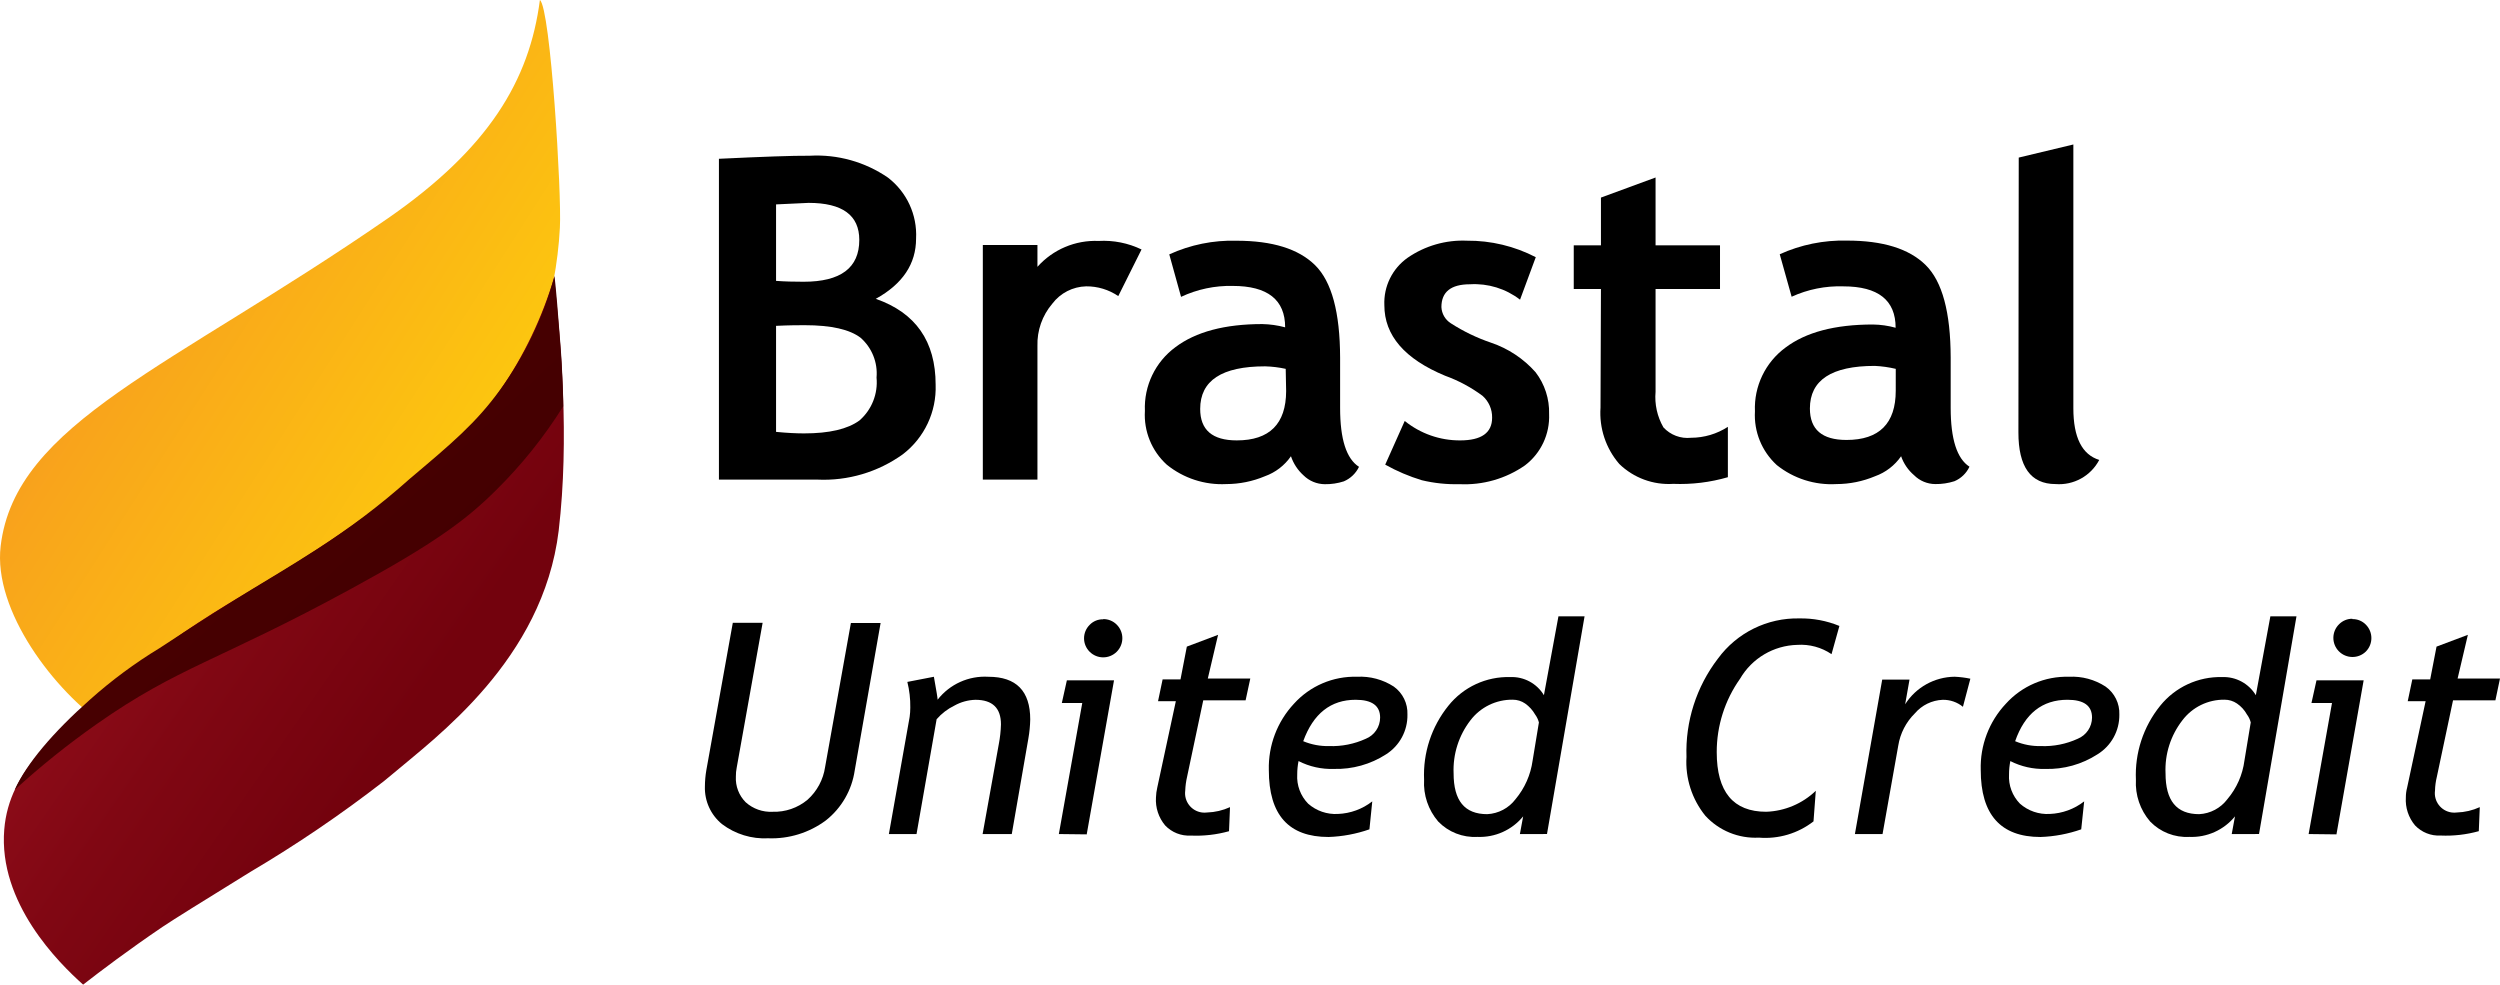
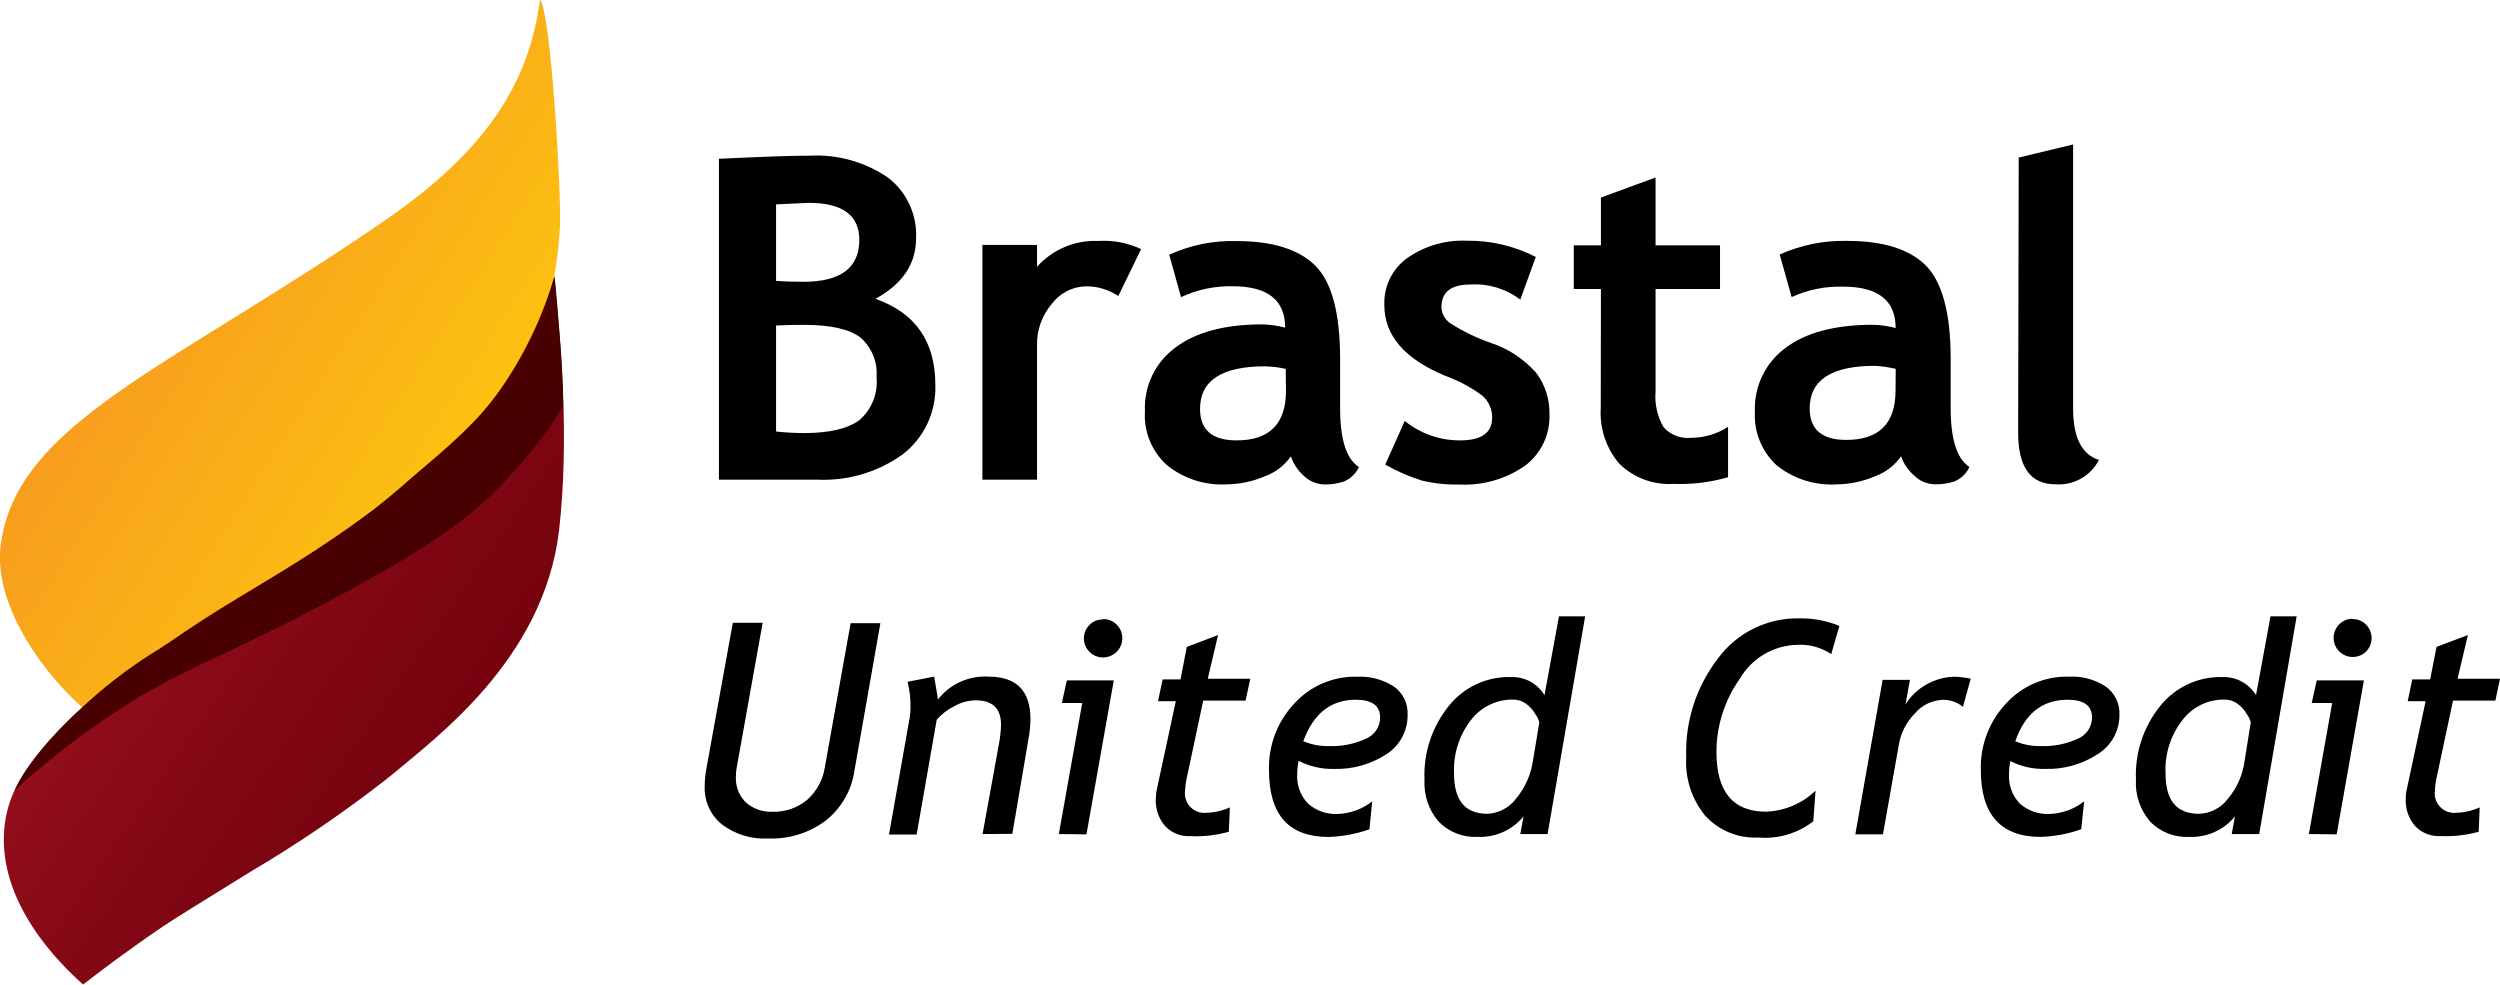
- <svg xmlns="http://www.w3.org/2000/svg" width="307.509" height="121.113" viewBox="0 0 307.509 121.113">
+ <svg xmlns="http://www.w3.org/2000/svg" id="Calque_1" data-name="Calque 1" width="307.51" height="121.11" viewBox="0 0 307.51 121.11">
  <defs>
-     <style>.a{fill:url(#a);}.b{fill:url(#b);}.c{fill:url(#c);}</style>
-     <linearGradient id="a" x1="0.138" y1="0.156" x2="1.147" y2="1.004" gradientUnits="objectBoundingBox">
+     <linearGradient id="Dégradé_sans_nom" data-name="Dégradé sans nom" x1="-2310.81" y1="2534.95" x2="-2309.8" y2="2534.1" gradientTransform="matrix(68.89, 0, 0, -90.6, 159213, 229671.91)" gradientUnits="userSpaceOnUse">
      <stop offset="0.03" stop-color="#f79421" />
      <stop offset="0.26" stop-color="#f9a81a" />
      <stop offset="0.7" stop-color="#fdcc0d" />
      <stop offset="0.94" stop-color="#fed908" />
    </linearGradient>
-     <linearGradient id="b" x1="0.108" y1="-0.605" x2="1.128" y2="0.288" gradientUnits="objectBoundingBox">
+     <linearGradient id="Dégradé_sans_nom_2" data-name="Dégradé sans nom 2" x1="-2311.2" y1="2534.17" x2="-2310.18" y2="2533.28" gradientTransform="matrix(68.88, 0, 0, -86.97, 159189.66, 220413.31)" gradientUnits="userSpaceOnUse">
      <stop offset="0.03" stop-color="#be202e" />
      <stop offset="0.3" stop-color="#a41522" />
      <stop offset="0.72" stop-color="#800713" />
      <stop offset="0.94" stop-color="#73020d" />
    </linearGradient>
-     <linearGradient id="c" x1="0.051" y1="-0.605" x2="1.064" y2="0.384" gradientUnits="objectBoundingBox">
+     <linearGradient id="Dégradé_sans_nom_3" data-name="Dégradé sans nom 3" x1="-2310.53" y1="2523.69" x2="-2309.51" y2="2522.7" gradientTransform="matrix(67.46, 0, 0, -63.21, 155857.56, 159547.7)" gradientUnits="userSpaceOnUse">
      <stop offset="0" stop-color="#550103" />
      <stop offset="0.22" stop-color="#500102" />
      <stop offset="1" stop-color="#430001" />
    </linearGradient>
  </defs>
-   <g transform="translate(0.002)">
-     <g transform="translate(-0.002)">
-       <path class="a" d="M77.917,87c-1.277,9.891-6.289,18.274-18.744,26.887C32.6,132.241,13.39,139.018,11.59,154.161c-.958,7.984,6.671,17.884,12.9,22.115,12.614,8.587,54.05-26.169,55.886-61.262C80.613,110.951,79.229,88.011,77.917,87Z" transform="translate(-11.508 -87)" />
-       <path class="b" d="M79.724,125.49a49.464,49.464,0,0,1-6.662,13.9c-3.992,5.784-8.312,9.288-12.659,12.57-15.826,11.931-20.563,12.357-32.05,21.494-9.926,7.886-15.648,12.579-16.26,19.906-.754,9.057,6.715,16.438,9.7,19.1,2.182-1.7,5.518-4.222,9.758-7.1,1.473-.985,4.6-2.927,10.787-6.751a157.319,157.319,0,0,0,16.429-11.159l.958-.79c5.385-4.577,18.629-14.122,20.563-30.037C81.631,145.183,80.558,133.509,79.724,125.49Z" transform="translate(-11.568 -91.346)" />
-       <path class="c" d="M81.012,141.307c0-.106,0-3.806-.426-8.676-.231-3.025-.435-5.535-.639-7.372a42.864,42.864,0,0,1-6.662,13.963c-2.981,4.116-5.979,6.635-11.124,10.973a89.745,89.745,0,0,1-11.532,8.738c-6.485,4.152-7.984,4.693-19.294,12.126a57.926,57.926,0,0,0-8.516,6.307c-4.542,4.019-7.833,7.9-9.27,11.106A101.173,101.173,0,0,1,23.609,180.4c10.095-7.1,14.956-7.735,31.4-16.7,10.184-5.544,14.1-8.454,17.742-12.082a56.685,56.685,0,0,0,8.259-10.308Z" transform="translate(-11.738 -91.32)" />
+   <g>
+     <g>
+       <path d="M66.41,0c-1.28,9.89-6.29,18.27-18.75,26.89C21.09,45.24,1.88,52,.08,67.16c-1,8,6.67,17.88,12.9,22.12C25.6,97.86,67,63.11,68.87,28,69.1,24,67.72,1,66.41,0Z" transform="translate(0)" fill="url(#Dégradé_sans_nom)" />
+       <path d="M68.16,34.14A49.11,49.11,0,0,1,61.49,48c-4,5.79-8.31,9.29-12.66,12.57C33,72.54,28.27,73,16.78,82.11,6.86,90,1.14,94.69.52,102c-.75,9.06,6.72,16.44,9.7,19.1,2.19-1.7,5.52-4.22,9.76-7.1,1.48-1,4.6-2.92,10.79-6.75A156.12,156.12,0,0,0,47.2,96.1l1-.79c5.38-4.57,18.63-14.12,20.56-30C70.06,53.84,69,42.16,68.16,34.14Z" transform="translate(0)" fill="url(#Dégradé_sans_nom_2)" />
+       <path d="M69.27,50c0-.11,0-3.81-.42-8.68-.23-3-.44-5.53-.64-7.37a42.9,42.9,0,0,1-6.66,14c-3,4.12-6,6.64-11.13,11a89.76,89.76,0,0,1-11.53,8.73c-6.48,4.16-8,4.7-19.29,12.13a57.77,57.77,0,0,0-8.52,6.31c-4.54,4-7.83,7.9-9.27,11.1a101.25,101.25,0,0,1,10.06-8.07c10.1-7.1,15-7.74,31.4-16.7C53.46,66.84,57.37,63.93,61,60.3A56.21,56.21,0,0,0,69.27,50Z" transform="translate(0)" fill="url(#Dégradé_sans_nom_3)" />
    </g>
-     <g transform="translate(86.706 17.773)">
-       <path d="M119.092,160.562H107V121.1c5.374-.255,9.042-.39,11.178-.376a15.464,15.464,0,0,1,9.606,2.687,8.867,8.867,0,0,1,3.466,7.5q0,4.676-4.958,7.416,7.363,2.566,7.363,10.56a10.318,10.318,0,0,1-4.031,8.558,16.687,16.687,0,0,1-10.533,3.117Zm-5.065-33.844v9.4c1.075.081,2.2.107,3.386.107,4.568,0,6.852-1.706,6.852-5.146q0-4.555-6.234-4.555l-4.031.188Zm0,14.927v13.046c1.344.134,2.566.188,3.439.188,3.13,0,5.374-.537,6.812-1.585a6.207,6.207,0,0,0,2.109-5.28,5.845,5.845,0,0,0-1.962-4.9c-1.344-1.021-3.6-1.545-6.879-1.545-.7,0-1.867,0-3.533.081Z" transform="translate(-105.277 -119.342)" />
-       <path d="M147.82,135.309a6.906,6.906,0,0,0-3.95-1.2,5.375,5.375,0,0,0-4.165,2.136,7.658,7.658,0,0,0-1.827,5.2v16.432H131.16V129.022h6.718v2.687a9.539,9.539,0,0,1,7.524-3.184,10.748,10.748,0,0,1,5.28,1.048Z" transform="translate(-96.977 -116.661)" />
-       <path d="M163.967,155.01a6.584,6.584,0,0,1-3.2,2.459,12.334,12.334,0,0,1-4.756.967,10.749,10.749,0,0,1-7.322-2.391,8.263,8.263,0,0,1-2.687-6.61,9.244,9.244,0,0,1,3.762-7.846c2.5-1.881,6.059-2.835,10.681-2.835a11.714,11.714,0,0,1,2.808.4c0-3.386-2.15-5.092-6.449-5.092a14.173,14.173,0,0,0-6.355,1.344L149,130.181a18.635,18.635,0,0,1,8.263-1.679c4.407,0,7.631.994,9.674,3.01s3.063,5.791,3.077,11.38v6.18c0,3.843.766,6.247,2.324,7.242a3.668,3.668,0,0,1-1.868,1.787,7.254,7.254,0,0,1-2.338.349,3.762,3.762,0,0,1-2.62-1.088,5.536,5.536,0,0,1-1.545-2.351Zm-.645-10.748a13.51,13.51,0,0,0-2.539-.309q-7.981,0-7.981,5.24c0,2.58,1.491,3.869,4.5,3.869,4.031,0,6.059-2.029,6.073-6.059Z" transform="translate(-91.883 -116.665)" />
-       <path d="M168.029,156.046l2.4-5.374a10.748,10.748,0,0,0,6.812,2.392c2.62,0,3.937-.927,3.937-2.795A3.507,3.507,0,0,0,180,147.581a17.95,17.95,0,0,0-4.608-2.472q-7.47-3.1-7.47-8.679a6.785,6.785,0,0,1,2.862-5.831,11.944,11.944,0,0,1,7.3-2.1,18.044,18.044,0,0,1,8.464,2.029l-1.935,5.226a9.176,9.176,0,0,0-6.153-1.894c-2.351,0-3.52.941-3.52,2.808a2.5,2.5,0,0,0,1.155,1.988,22.5,22.5,0,0,0,4.958,2.392,12.764,12.764,0,0,1,5.468,3.628,8.061,8.061,0,0,1,1.666,5.146,7.537,7.537,0,0,1-2.969,6.315,12.992,12.992,0,0,1-8.061,2.311,17.788,17.788,0,0,1-4.622-.484A22.586,22.586,0,0,1,168.029,156.046Z" transform="translate(-84.35 -116.666)" />
-       <path d="M188.605,136.428H185.26v-5.374h3.345v-5.871l6.718-2.472v8.343h7.927v5.374h-7.927V149.07a7.47,7.47,0,0,0,.967,4.38,4.031,4.031,0,0,0,3.4,1.276,8.371,8.371,0,0,0,4.528-1.344v6.194a21.054,21.054,0,0,1-6.718.82,8.733,8.733,0,0,1-6.637-2.445,9.606,9.606,0,0,1-2.311-6.933Z" transform="translate(-78.391 -118.652)" />
-       <path d="M219.83,155.013a6.583,6.583,0,0,1-3.2,2.459,12.336,12.336,0,0,1-4.756.967,10.749,10.749,0,0,1-7.336-2.338,8.316,8.316,0,0,1-2.687-6.61,9.244,9.244,0,0,1,3.762-7.846c2.5-1.881,6.059-2.835,10.748-2.835a10.979,10.979,0,0,1,2.795.4c0-3.386-2.136-5.092-6.436-5.092a14.174,14.174,0,0,0-6.355,1.276l-1.464-5.226a18.877,18.877,0,0,1,8.276-1.679c4.407,0,7.631.994,9.674,3.01s3.063,5.791,3.077,11.38v6.18c0,3.843.766,6.247,2.311,7.242a3.587,3.587,0,0,1-1.854,1.787,7.389,7.389,0,0,1-2.351.349,3.708,3.708,0,0,1-2.607-1.088A5.374,5.374,0,0,1,219.83,155.013Zm-.658-10.748a14.04,14.04,0,0,0-2.58-.363q-7.981,0-7.981,5.24c0,2.58,1.491,3.869,4.5,3.869,4.031,0,6.059-2.029,6.059-6.059Z" transform="translate(-72.695 -116.668)" />
-       <path d="M226.01,121.3l6.718-1.612v32.447q0,5.374,3.184,6.355a5.576,5.576,0,0,1-5.374,2.969q-4.581,0-4.568-6.368Z" transform="translate(-64.406 -119.69)" />
-       <path d="M109.147,163.48h3.668l-3.184,17.789a5.268,5.268,0,0,0-.107,1.129,4.151,4.151,0,0,0,1.209,3.157,4.6,4.6,0,0,0,3.305,1.169,6.382,6.382,0,0,0,4.3-1.478,6.718,6.718,0,0,0,2.163-4.031l3.171-17.708h3.654l-3.184,18.138a9.593,9.593,0,0,1-3.547,6.14,11.178,11.178,0,0,1-7.08,2.2,8.68,8.68,0,0,1-5.7-1.747,5.737,5.737,0,0,1-2.1-4.635,12.293,12.293,0,0,1,.175-1.988Z" transform="translate(-105.717 -104.646)" />
-       <path d="M134.088,187.77l1.988-11.044a14.968,14.968,0,0,0,.269-2.445q0-3.023-3.144-3.023a5.63,5.63,0,0,0-2.58.712,6.865,6.865,0,0,0-2.19,1.679l-2.472,14.121h-3.4l2.553-14.4a8.546,8.546,0,0,0,.081-1.169,12.346,12.346,0,0,0-.363-3.144l3.265-.632c.309,1.72.47,2.687.457,2.821a7.363,7.363,0,0,1,6.247-2.821q5.146,0,5.146,5.253a15.3,15.3,0,0,1-.228,2.338l-2.042,11.756Z" transform="translate(-99.931 -102.953)" />
-       <path d="M138.12,189.581,141,173.458h-2.512l.618-2.781h5.8l-3.359,18.944Zm5.455-26.441a2.3,2.3,0,0,1,1.666.685,2.356,2.356,0,0,1-3.332,3.332,2.324,2.324,0,0,1,0-3.305h0a2.217,2.217,0,0,1,1.666-.685Z" transform="translate(-94.586 -104.763)" />
-       <path d="M149.458,172.749h-2.19l.564-2.687h2.2l.779-4.031,3.843-1.451-1.263,5.374h5.226l-.578,2.687H152.83l-1.988,9.4a8.982,8.982,0,0,0-.228,1.706,2.392,2.392,0,0,0,2.056,2.687,2.488,2.488,0,0,0,.631,0,7.349,7.349,0,0,0,2.821-.658L156,188.737a15.034,15.034,0,0,1-4.7.537,4.031,4.031,0,0,1-3.157-1.249,4.864,4.864,0,0,1-1.129-3.439,6.221,6.221,0,0,1,.161-1.223Z" transform="translate(-91.534 -104.268)" />
-       <path d="M161,178.795a8.365,8.365,0,0,0-.161,1.639,4.729,4.729,0,0,0,1.344,3.6,5.092,5.092,0,0,0,3.668,1.263,7.309,7.309,0,0,0,4.219-1.545l-.349,3.439a16.957,16.957,0,0,1-5.025.94c-4.89,0-7.349-2.687-7.349-8.236a11.514,11.514,0,0,1,3.09-8.155,10.077,10.077,0,0,1,7.766-3.319,7.578,7.578,0,0,1,4.514,1.209,4.031,4.031,0,0,1,1.679,3.439,5.67,5.67,0,0,1-2.62,4.89,11.259,11.259,0,0,1-6.436,1.8,8.854,8.854,0,0,1-4.34-.967Zm.578-2.445a7.8,7.8,0,0,0,3.184.6,10.022,10.022,0,0,0,4.514-.9,2.821,2.821,0,0,0,1.76-2.606c0-1.464-1.008-2.19-3.009-2.19q-4.595,0-6.449,5.092Z" transform="translate(-87.984 -102.952)" />
-       <path d="M183.346,189.667l.4-2.176a6.892,6.892,0,0,1-5.629,2.526,6.221,6.221,0,0,1-4.823-1.894,7.242,7.242,0,0,1-1.733-5.132,13.53,13.53,0,0,1,2.983-9.1,9.4,9.4,0,0,1,7.618-3.533,4.608,4.608,0,0,1,4.138,2.23l1.787-9.7H191.3l-4.622,26.777Zm2.338-13.731a2.874,2.874,0,0,0-.47-.981,4.192,4.192,0,0,0-1.223-1.344,2.687,2.687,0,0,0-1.518-.47,6.436,6.436,0,0,0-5.213,2.539,10,10,0,0,0-2.069,6.516c0,3.359,1.344,5.025,4.138,5.025a4.649,4.649,0,0,0,3.48-1.841,9.4,9.4,0,0,0,2.1-4.743Z" transform="translate(-83.101 -104.849)" />
-       <path d="M214.395,164.008l-.967,3.466a6.718,6.718,0,0,0-4.205-1.142,8.384,8.384,0,0,0-7.054,4.178,15.558,15.558,0,0,0-2.862,9.015q0,7.336,6.086,7.336a9.27,9.27,0,0,0,6.1-2.58l-.282,3.762a9.647,9.647,0,0,1-6.718,2,8.343,8.343,0,0,1-6.583-2.687,10.48,10.48,0,0,1-2.324-7.242,18.81,18.81,0,0,1,3.869-12.092,12.092,12.092,0,0,1,10.023-4.944,12.362,12.362,0,0,1,4.917.927Z" transform="translate(-74.851 -104.784)" />
-       <path d="M224.288,172.115a3.816,3.816,0,0,0-2.486-.86,4.743,4.743,0,0,0-3.426,1.666,7.161,7.161,0,0,0-2.042,3.963L214.4,187.767H211l3.359-19h3.359l-.537,3.036a7.3,7.3,0,0,1,6.086-3.386,11.906,11.906,0,0,1,1.935.242Z" transform="translate(-69.548 -102.949)" />
-       <path d="M226.162,178.795a8.363,8.363,0,0,0-.161,1.639,4.743,4.743,0,0,0,1.344,3.6,5.092,5.092,0,0,0,3.668,1.263,7.349,7.349,0,0,0,4.232-1.545l-.363,3.439a16.8,16.8,0,0,1-5.011.941c-4.9,0-7.349-2.754-7.349-8.236a11.393,11.393,0,0,1,3.09-8.155,10.077,10.077,0,0,1,7.766-3.319,7.538,7.538,0,0,1,4.5,1.209,4.03,4.03,0,0,1,1.693,3.439,5.643,5.643,0,0,1-2.687,4.891,11.259,11.259,0,0,1-6.436,1.8A8.922,8.922,0,0,1,226.162,178.795Zm.591-2.445a7.752,7.752,0,0,0,3.171.6,9.942,9.942,0,0,0,4.528-.9,2.835,2.835,0,0,0,1.76-2.607c0-1.464-1.008-2.19-3.023-2.19Q228.527,171.257,226.754,176.349Z" transform="translate(-65.592 -102.952)" />
-       <path d="M248.516,189.667l.4-2.176a6.866,6.866,0,0,1-5.616,2.526,6.221,6.221,0,0,1-4.823-1.894,7.255,7.255,0,0,1-1.747-5.132,13.529,13.529,0,0,1,2.983-9.1,9.486,9.486,0,0,1,7.631-3.533,4.635,4.635,0,0,1,4.138,2.23l1.787-9.7h3.211l-4.608,26.777Zm2.338-13.731a2.768,2.768,0,0,0-.47-.981,3.923,3.923,0,0,0-1.223-1.344,2.688,2.688,0,0,0-1.518-.47,6.4,6.4,0,0,0-5.2,2.539,9.9,9.9,0,0,0-2.069,6.516c0,3.359,1.344,5.025,4.138,5.025a4.622,4.622,0,0,0,3.466-1.841,9.163,9.163,0,0,0,2.1-4.743Z" transform="translate(-60.713 -104.849)" />
-       <path d="M252.54,189.591l2.875-16.123h-2.526l.618-2.781h5.8l-3.345,18.944Zm5.374-26.441a2.257,2.257,0,0,1,1.666.685,2.351,2.351,0,0,1,0,3.305h0a2.351,2.351,0,1,1-3.292-3.359,2.284,2.284,0,0,1,1.626-.672Z" transform="translate(-55.278 -104.773)" />
-       <path d="M263.874,172.749h-2.2l.564-2.687h2.2l.779-4.031,3.856-1.451-1.263,5.374h5.213l-.564,2.687h-5.213l-1.989,9.4a8.055,8.055,0,0,0-.228,1.706,2.392,2.392,0,0,0,2.056,2.687,2.487,2.487,0,0,0,.631,0,7.349,7.349,0,0,0,2.821-.658l-.121,2.956a15.034,15.034,0,0,1-4.7.537,4.03,4.03,0,0,1-3.144-1.249,4.863,4.863,0,0,1-1.129-3.439,4.7,4.7,0,0,1,.161-1.223Z" transform="translate(-52.223 -104.268)" />
+     <g>
+       <path d="M100.52,59H88.43V19.53c5.38-.25,9-.39,11.18-.38a15.56,15.56,0,0,1,9.61,2.69,8.87,8.87,0,0,1,3.46,7.5q0,4.68-5,7.42,7.36,2.57,7.37,10.56a10.35,10.35,0,0,1-4,8.56A16.71,16.71,0,0,1,100.52,59ZM95.46,25.15v9.4c1.07.08,2.2.11,3.38.11q6.85,0,6.86-5.15,0-4.56-6.24-4.56l-4,.19Zm0,14.93v13a34.24,34.24,0,0,0,3.44.19c3.13,0,5.37-.54,6.81-1.59a6.22,6.22,0,0,0,2.11-5.28,5.87,5.87,0,0,0-2-4.9c-1.35-1-3.6-1.54-6.88-1.54-.7,0-1.87,0-3.54.08Z" transform="translate(0)" />
+       <path d="M137.55,36.42a6.94,6.94,0,0,0-4-1.2,5.38,5.38,0,0,0-4.16,2.14,7.6,7.6,0,0,0-1.83,5.2V59h-6.72V30.13h6.72v2.69a9.51,9.51,0,0,1,7.52-3.18,10.69,10.69,0,0,1,5.28,1Z" transform="translate(0)" />
+       <path d="M158.79,56.12a6.62,6.62,0,0,1-3.2,2.46,12.29,12.29,0,0,1-4.75,1,10.71,10.71,0,0,1-7.33-2.39,8.25,8.25,0,0,1-2.68-6.61,9.21,9.21,0,0,1,3.76-7.84c2.5-1.88,6.06-2.84,10.68-2.84a12.14,12.14,0,0,1,2.81.4c0-3.38-2.15-5.09-6.45-5.09a14.27,14.27,0,0,0-6.36,1.34l-1.45-5.22a18.69,18.69,0,0,1,8.27-1.68c4.4,0,7.63,1,9.67,3s3.06,5.79,3.08,11.38v6.18c0,3.84.76,6.25,2.32,7.24a3.67,3.67,0,0,1-1.87,1.79,7.36,7.36,0,0,1-2.33.35,3.77,3.77,0,0,1-2.62-1.09,5.63,5.63,0,0,1-1.55-2.35Zm-.64-10.75a13.67,13.67,0,0,0-2.54-.31q-8,0-8,5.24c0,2.58,1.49,3.87,4.5,3.87,4,0,6.06-2,6.07-6.06Z" transform="translate(0)" />
+       <path d="M170.39,57.15l2.4-5.37a10.73,10.73,0,0,0,6.81,2.39c2.62,0,3.94-.93,3.94-2.79a3.52,3.52,0,0,0-1.18-2.69,17.67,17.67,0,0,0-4.61-2.47q-7.47-3.11-7.47-8.68a6.78,6.78,0,0,1,2.86-5.83,11.87,11.87,0,0,1,7.3-2.1,18,18,0,0,1,8.47,2L187,36.86A9.14,9.14,0,0,0,180.82,35c-2.35,0-3.52.94-3.52,2.8a2.49,2.49,0,0,0,1.15,2,22.94,22.94,0,0,0,5,2.4,12.8,12.8,0,0,1,5.47,3.62,8.11,8.11,0,0,1,1.67,5.15,7.55,7.55,0,0,1-3,6.31,13,13,0,0,1-8.06,2.32,18.05,18.05,0,0,1-4.63-.49A22.57,22.57,0,0,1,170.39,57.15Z" transform="translate(0)" />
+       <path d="M196.92,35.55h-3.34V30.18h3.34V24.3l6.72-2.47v8.35h7.93v5.37h-7.93V48.19a7.45,7.45,0,0,0,1,4.38,4,4,0,0,0,3.4,1.28,8.34,8.34,0,0,0,4.52-1.35v6.2a21.13,21.13,0,0,1-6.71.82,8.75,8.75,0,0,1-6.64-2.45,9.63,9.63,0,0,1-2.31-6.93Z" transform="translate(0)" />
+       <path d="M233.84,56.12a6.62,6.62,0,0,1-3.2,2.46,12.29,12.29,0,0,1-4.75,1,10.76,10.76,0,0,1-7.34-2.33,8.35,8.35,0,0,1-2.69-6.61,9.24,9.24,0,0,1,3.77-7.85c2.5-1.88,6.06-2.84,10.74-2.84a11.47,11.47,0,0,1,2.8.4c0-3.38-2.14-5.09-6.44-5.09a14.17,14.17,0,0,0-6.35,1.28l-1.47-5.23a19,19,0,0,1,8.28-1.68q6.62,0,9.67,3c2,2,3.07,5.79,3.08,11.38v6.18c0,3.85.77,6.25,2.31,7.25a3.53,3.53,0,0,1-1.85,1.78,7.24,7.24,0,0,1-2.35.35,3.66,3.66,0,0,1-2.61-1.09A5.4,5.4,0,0,1,233.84,56.12Zm-.66-10.75A13.94,13.94,0,0,0,230.6,45q-8,0-8,5.24c0,2.58,1.49,3.87,4.5,3.87,4,0,6.06-2,6.06-6.06Z" transform="translate(0)" />
+       <path d="M248.31,19.38,255,17.77V50.22q0,5.37,3.18,6.35a5.55,5.55,0,0,1-5.37,3c-3.05,0-4.58-2.12-4.57-6.37Z" transform="translate(0)" />
+       <path d="M90.14,76.61h3.67L90.62,94.4a5.3,5.3,0,0,0-.1,1.12,4.13,4.13,0,0,0,1.2,3.16A4.64,4.64,0,0,0,95,99.85a6.35,6.35,0,0,0,4.3-1.48,6.72,6.72,0,0,0,2.16-4l3.17-17.71h3.66l-3.19,18.14a9.57,9.57,0,0,1-3.54,6.14,11.12,11.12,0,0,1-7.08,2.2,8.65,8.65,0,0,1-5.7-1.75,5.71,5.71,0,0,1-2.1-4.63,12.06,12.06,0,0,1,.17-2Z" transform="translate(0)" />
+       <path d="M120.86,102.59l2-11a14.47,14.47,0,0,0,.27-2.45q0-3-3.14-3a5.55,5.55,0,0,0-2.58.71,6.93,6.93,0,0,0-2.19,1.68l-2.47,14.12h-3.4l2.55-14.4A9.2,9.2,0,0,0,112,87a12.77,12.77,0,0,0-.36-3.14l3.26-.63c.31,1.72.47,2.68.46,2.82a7.33,7.33,0,0,1,6.25-2.82q5.15,0,5.14,5.25a14.27,14.27,0,0,1-.23,2.34l-2,11.75Z" transform="translate(0)" />
+       <path d="M130.24,102.59l2.88-16.12h-2.51l.62-2.78H137l-3.36,18.94Zm5.46-26.44a2.3,2.3,0,0,1,1.66.68A2.36,2.36,0,0,1,134,80.17a2.33,2.33,0,0,1,0-3.29l0,0h0a2.22,2.22,0,0,1,1.67-.68Z" transform="translate(0)" />
+       <path d="M144.63,86.25h-2.19l.57-2.68h2.2l.77-4,3.85-1.46-1.27,5.38h5.23l-.58,2.69H148l-2,9.4a8.91,8.91,0,0,0-.23,1.7,2.39,2.39,0,0,0,2.05,2.69h0a2.22,2.22,0,0,0,.63,0,7.28,7.28,0,0,0,2.83-.66l-.13,3a14.88,14.88,0,0,1-4.7.54,4,4,0,0,1-3.15-1.25,4.84,4.84,0,0,1-1.13-3.44,5.59,5.59,0,0,1,.16-1.22Z" transform="translate(0)" />
+       <path d="M159.72,93.62a8.94,8.94,0,0,0-.16,1.64,4.75,4.75,0,0,0,1.35,3.6,5.11,5.11,0,0,0,3.66,1.26,7.28,7.28,0,0,0,4.22-1.55l-.35,3.44a16.83,16.83,0,0,1-5,.94c-4.89,0-7.35-2.68-7.35-8.23a11.52,11.52,0,0,1,3.09-8.16,10.1,10.1,0,0,1,7.77-3.32,7.58,7.58,0,0,1,4.51,1.21,4,4,0,0,1,1.68,3.44,5.65,5.65,0,0,1-2.62,4.89,11.2,11.2,0,0,1-6.44,1.8,8.85,8.85,0,0,1-4.34-1Zm.58-2.45a7.74,7.74,0,0,0,3.19.6,9.88,9.88,0,0,0,4.51-.9,2.82,2.82,0,0,0,1.76-2.61c0-1.46-1-2.19-3-2.19q-4.59,0-6.45,5.1Z" transform="translate(0)" />
+       <path d="M187,102.59l.4-2.17a6.89,6.89,0,0,1-5.63,2.52,6.24,6.24,0,0,1-4.82-1.89,7.24,7.24,0,0,1-1.73-5.13,13.5,13.5,0,0,1,3-9.1,9.42,9.42,0,0,1,7.62-3.54,4.62,4.62,0,0,1,4.14,2.23l1.78-9.7h3.22l-4.62,26.78Zm2.34-13.73a2.78,2.78,0,0,0-.47-1,4.12,4.12,0,0,0-1.22-1.34,2.67,2.67,0,0,0-1.52-.47,6.43,6.43,0,0,0-5.21,2.53,10,10,0,0,0-2.07,6.52c0,3.36,1.34,5,4.14,5a4.67,4.67,0,0,0,3.48-1.85,9.45,9.45,0,0,0,2.1-4.74Z" transform="translate(0)" />
+       <path d="M226.25,77l-1,3.46a6.77,6.77,0,0,0-4.21-1.14A8.36,8.36,0,0,0,214,83.5a15.55,15.55,0,0,0-2.87,9q0,7.33,6.09,7.34a9.29,9.29,0,0,0,6.1-2.58l-.28,3.76a9.63,9.63,0,0,1-6.72,2,8.31,8.31,0,0,1-6.58-2.69,10.44,10.44,0,0,1-2.33-7.24A18.83,18.83,0,0,1,211.31,81a12.12,12.12,0,0,1,10-4.94,12.35,12.35,0,0,1,4.91.92Z" transform="translate(0)" />
+       <path d="M241.45,86.94a3.81,3.81,0,0,0-2.49-.86,4.74,4.74,0,0,0-3.42,1.67,7.17,7.17,0,0,0-2,4l-1.93,10.88h-3.4l3.36-19h3.36l-.54,3a7.32,7.32,0,0,1,6.09-3.39,12.57,12.57,0,0,1,1.93.24Z" transform="translate(0)" />
+       <path d="M247.28,93.62a8.14,8.14,0,0,0-.16,1.64,4.77,4.77,0,0,0,1.34,3.6,5.13,5.13,0,0,0,3.67,1.26,7.31,7.31,0,0,0,4.23-1.55L256,102a16.46,16.46,0,0,1-5,.94q-7.35,0-7.35-8.23a11.42,11.42,0,0,1,3.09-8.16,10.08,10.08,0,0,1,7.76-3.32,7.53,7.53,0,0,1,4.5,1.21,4,4,0,0,1,1.7,3.44A5.63,5.63,0,0,1,258,92.78a11.2,11.2,0,0,1-6.44,1.8A9,9,0,0,1,247.28,93.62Zm.59-2.45a7.65,7.65,0,0,0,3.17.6,10,10,0,0,0,4.53-.9,2.83,2.83,0,0,0,1.76-2.61c0-1.46-1-2.19-3-2.19q-4.67,0-6.44,5.1Z" transform="translate(0)" />
+       <path d="M274.51,102.59l.4-2.17a6.87,6.87,0,0,1-5.61,2.52,6.24,6.24,0,0,1-4.83-1.89,7.23,7.23,0,0,1-1.74-5.13,13.5,13.5,0,0,1,3-9.1,9.47,9.47,0,0,1,7.63-3.54,4.65,4.65,0,0,1,4.14,2.23l1.78-9.7h3.22l-4.61,26.78Zm2.34-13.73a2.78,2.78,0,0,0-.47-1,3.93,3.93,0,0,0-1.22-1.34,2.67,2.67,0,0,0-1.52-.47,6.38,6.38,0,0,0-5.2,2.53,9.9,9.9,0,0,0-2.07,6.52c0,3.36,1.34,5,4.14,5A4.61,4.61,0,0,0,274,98.3a9.08,9.08,0,0,0,2.1-4.74Z" transform="translate(0)" />
+       <path d="M284,102.59l2.87-16.12h-2.52l.62-2.78h5.8l-3.35,18.94Zm5.37-26.44a2.28,2.28,0,0,1,1.67.69,2.35,2.35,0,0,1,0,3.3h0a2.35,2.35,0,1,1-3.29-3.36,2.29,2.29,0,0,1,1.62-.67Z" transform="translate(0)" />
+       <path d="M298.36,86.25h-2.2l.56-2.68h2.2l.78-4,3.86-1.46-1.27,5.38h5.22l-.57,2.69h-5.21l-2,9.4a8.8,8.8,0,0,0-.23,1.7,2.4,2.4,0,0,0,2.06,2.69h0a2.22,2.22,0,0,0,.63,0,7.23,7.23,0,0,0,2.82-.66l-.12,3a15.2,15.2,0,0,1-4.7.53,4,4,0,0,1-3.14-1.25,4.82,4.82,0,0,1-1.13-3.43,4.61,4.61,0,0,1,.16-1.23Z" transform="translate(0)" />
    </g>
  </g>
+   <rect x="0.47" width="307.04" height="121.11" fill="none" />
</svg>
